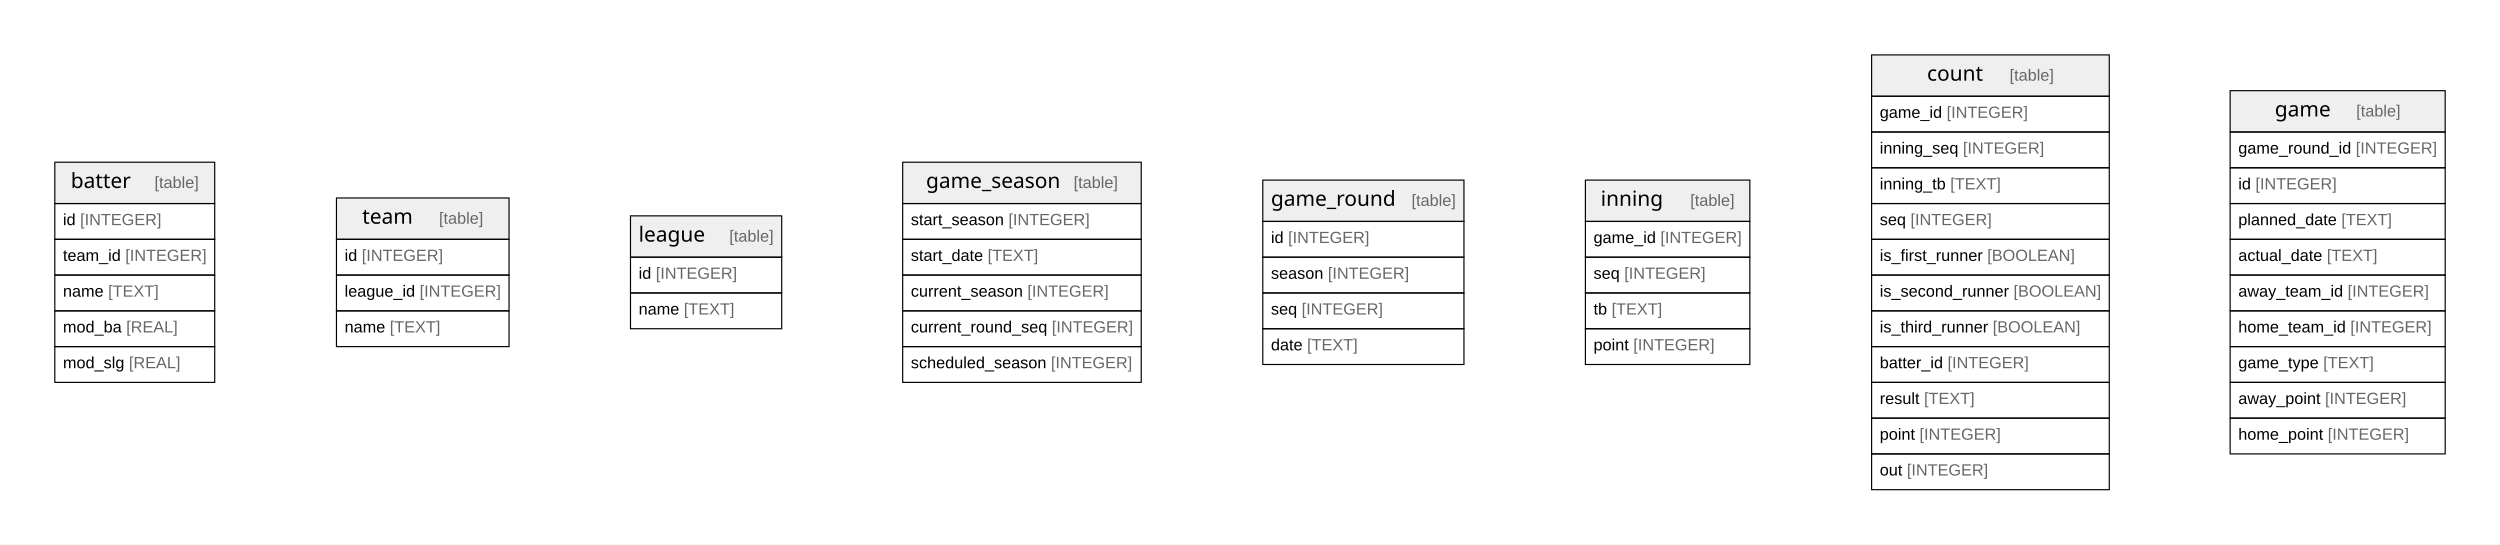
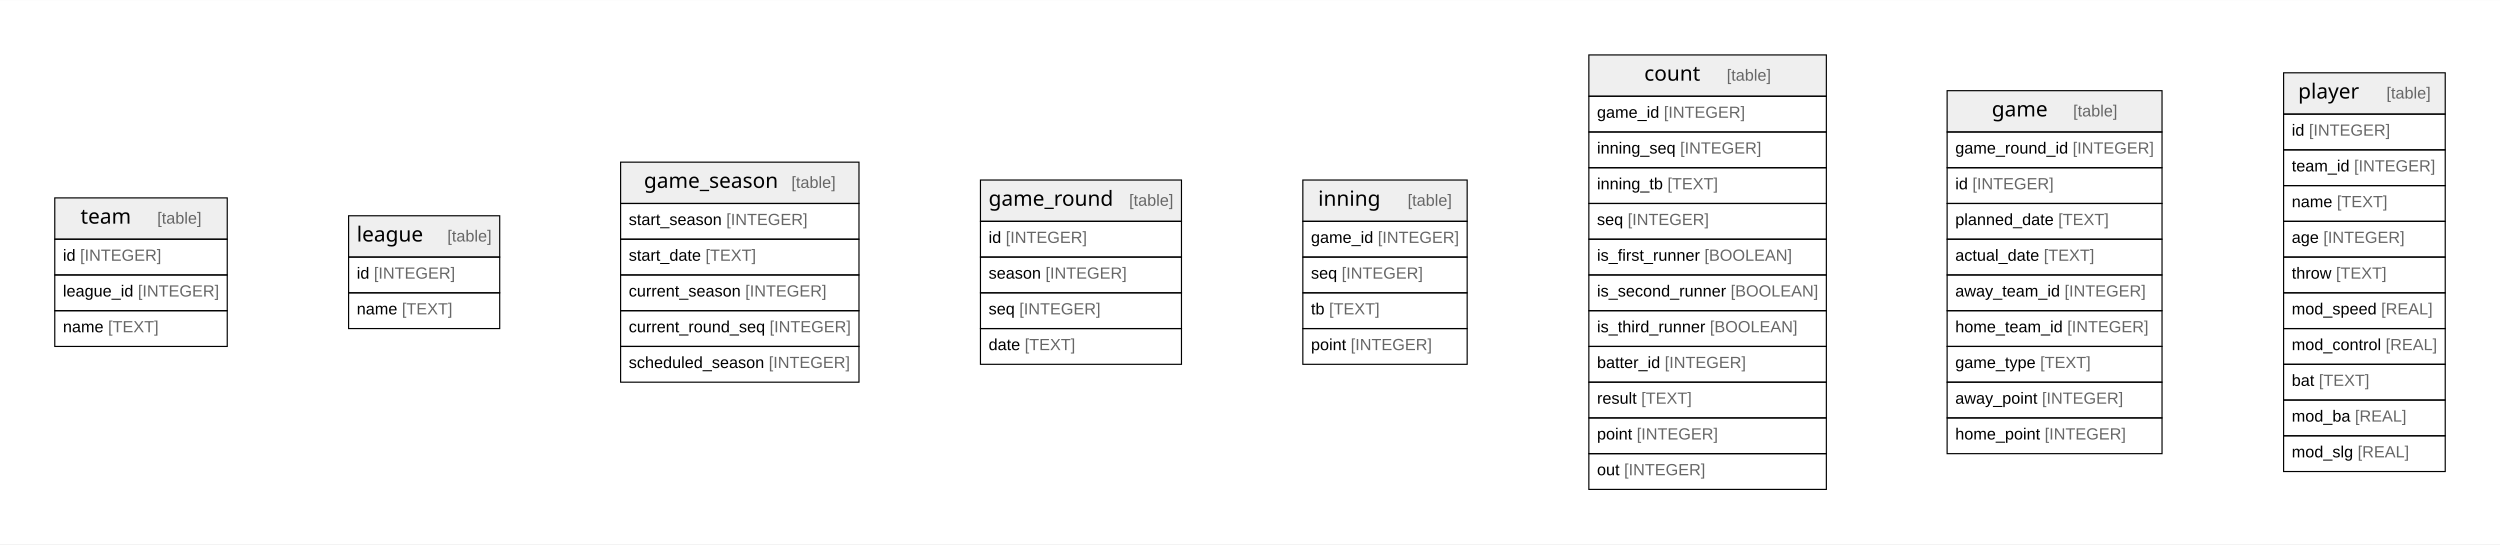
- <svg xmlns="http://www.w3.org/2000/svg" width="2153pt" height="469pt" viewBox="0.00 0.00 2152.85 468.80">
+ <svg xmlns="http://www.w3.org/2000/svg" width="2154pt" height="469pt" viewBox="0.00 0.00 2154.35 468.80">
  <g id="graph0" class="graph" transform="scale(1 1) rotate(0) translate(4 464.8)">
-     <polygon fill="white" stroke="none" points="-4,4 -4,-464.8 2148.85,-464.8 2148.85,4 -4,4" />
+     <polygon fill="white" stroke="none" points="-4,4 -4,-464.8 2150.35,-464.8 2150.35,4 -4,4" />
    <g id="node1" class="node">
-       <polygon fill="#efefef" stroke="none" points="43.2,-289.6 43.2,-325.2 180.9,-325.2 180.9,-289.6 43.2,-289.6" />
-       <polygon fill="none" stroke="black" points="43.2,-289.6 43.2,-325.2 180.9,-325.2 180.9,-289.6 43.2,-289.6" />
-       <text text-anchor="start" x="56.94" y="-303" font-family="Arial Bold" font-size="18.00">batter</text>
-       <text text-anchor="start" x="97.91" y="-303" font-family="Arial" font-size="14.00">    </text>
-       <text text-anchor="start" x="129.03" y="-303" font-family="Arial" font-size="14.00" fill="#666666">[table]</text>
-       <polygon fill="none" stroke="black" points="43.2,-258.8 43.2,-289.6 180.9,-289.6 180.9,-258.8 43.2,-258.8" />
-       <text text-anchor="start" x="50.2" y="-271" font-family="Arial" font-size="14.00">id </text>
-       <text text-anchor="start" x="64.99" y="-271" font-family="Arial" font-size="14.00" fill="#666666">[INTEGER]</text>
-       <polygon fill="none" stroke="black" points="43.2,-228 43.2,-258.8 180.9,-258.8 180.9,-228 43.2,-228" />
-       <text text-anchor="start" x="50.2" y="-240.2" font-family="Arial" font-size="14.00">team_id </text>
-       <text text-anchor="start" x="103.9" y="-240.2" font-family="Arial" font-size="14.00" fill="#666666">[INTEGER]</text>
-       <polygon fill="none" stroke="black" points="43.2,-197.2 43.2,-228 180.9,-228 180.9,-197.2 43.2,-197.2" />
-       <text text-anchor="start" x="50.2" y="-209.4" font-family="Arial" font-size="14.00">name </text>
-       <text text-anchor="start" x="89.11" y="-209.4" font-family="Arial" font-size="14.00" fill="#666666">[TEXT]</text>
-       <polygon fill="none" stroke="black" points="43.2,-166.4 43.2,-197.2 180.9,-197.2 180.9,-166.4 43.2,-166.4" />
-       <text text-anchor="start" x="50.2" y="-178.6" font-family="Arial" font-size="14.00">mod_ba </text>
-       <text text-anchor="start" x="104.68" y="-178.6" font-family="Arial" font-size="14.00" fill="#666666">[REAL]</text>
-       <polygon fill="none" stroke="black" points="43.2,-135.6 43.2,-166.4 180.9,-166.4 180.9,-135.6 43.2,-135.6" />
-       <text text-anchor="start" x="50.2" y="-147.8" font-family="Arial" font-size="14.00">mod_slg </text>
-       <text text-anchor="start" x="107.01" y="-147.8" font-family="Arial" font-size="14.00" fill="#666666">[REAL]</text>
+       <polygon fill="#efefef" stroke="none" points="43.2,-258.8 43.2,-294.4 191.82,-294.4 191.82,-258.8 43.2,-258.8" />
+       <polygon fill="none" stroke="black" points="43.2,-258.8 43.2,-294.4 191.82,-294.4 191.82,-258.8 43.2,-258.8" />
+       <text text-anchor="start" x="65.39" y="-272.2" font-family="Arial Bold" font-size="18.00">team</text>
+       <text text-anchor="start" x="100.37" y="-272.2" font-family="Arial" font-size="14.00">    </text>
+       <text text-anchor="start" x="131.49" y="-272.2" font-family="Arial" font-size="14.00" fill="#666666">[table]</text>
+       <polygon fill="none" stroke="black" points="43.2,-228 43.2,-258.8 191.82,-258.8 191.82,-228 43.2,-228" />
+       <text text-anchor="start" x="50.2" y="-240.2" font-family="Arial" font-size="14.00">id </text>
+       <text text-anchor="start" x="64.99" y="-240.2" font-family="Arial" font-size="14.00" fill="#666666">[INTEGER]</text>
+       <polygon fill="none" stroke="black" points="43.2,-197.2 43.2,-228 191.82,-228 191.82,-197.2 43.2,-197.2" />
+       <text text-anchor="start" x="50.2" y="-209.4" font-family="Arial" font-size="14.00">league_id </text>
+       <text text-anchor="start" x="114.81" y="-209.4" font-family="Arial" font-size="14.00" fill="#666666">[INTEGER]</text>
+       <polygon fill="none" stroke="black" points="43.2,-166.4 43.2,-197.2 191.82,-197.2 191.82,-166.4 43.2,-166.4" />
+       <text text-anchor="start" x="50.2" y="-178.6" font-family="Arial" font-size="14.00">name </text>
+       <text text-anchor="start" x="89.11" y="-178.6" font-family="Arial" font-size="14.00" fill="#666666">[TEXT]</text>
    </g>
    <g id="node2" class="node">
-       <polygon fill="#efefef" stroke="none" points="285.74,-258.8 285.74,-294.4 434.36,-294.4 434.36,-258.8 285.74,-258.8" />
-       <polygon fill="none" stroke="black" points="285.74,-258.8 285.74,-294.4 434.36,-294.4 434.36,-258.8 285.74,-258.8" />
-       <text text-anchor="start" x="307.93" y="-272.2" font-family="Arial Bold" font-size="18.00">team</text>
-       <text text-anchor="start" x="342.91" y="-272.2" font-family="Arial" font-size="14.00">    </text>
-       <text text-anchor="start" x="374.03" y="-272.2" font-family="Arial" font-size="14.00" fill="#666666">[table]</text>
-       <polygon fill="none" stroke="black" points="285.74,-228 285.74,-258.8 434.36,-258.8 434.36,-228 285.74,-228" />
-       <text text-anchor="start" x="292.74" y="-240.2" font-family="Arial" font-size="14.00">id </text>
-       <text text-anchor="start" x="307.53" y="-240.2" font-family="Arial" font-size="14.00" fill="#666666">[INTEGER]</text>
-       <polygon fill="none" stroke="black" points="285.74,-197.2 285.74,-228 434.36,-228 434.36,-197.2 285.74,-197.2" />
-       <text text-anchor="start" x="292.74" y="-209.4" font-family="Arial" font-size="14.00">league_id </text>
-       <text text-anchor="start" x="357.35" y="-209.4" font-family="Arial" font-size="14.00" fill="#666666">[INTEGER]</text>
-       <polygon fill="none" stroke="black" points="285.74,-166.4 285.74,-197.2 434.36,-197.2 434.36,-166.4 285.74,-166.4" />
-       <text text-anchor="start" x="292.74" y="-178.6" font-family="Arial" font-size="14.00">name </text>
-       <text text-anchor="start" x="331.65" y="-178.6" font-family="Arial" font-size="14.00" fill="#666666">[TEXT]</text>
+       <polygon fill="#efefef" stroke="none" points="296.4,-243.4 296.4,-279 426.62,-279 426.62,-243.4 296.4,-243.4" />
+       <polygon fill="none" stroke="black" points="296.4,-243.4 296.4,-279 426.62,-279 426.62,-243.4 296.4,-243.4" />
+       <text text-anchor="start" x="303.4" y="-256.8" font-family="Arial Bold" font-size="18.00">league</text>
+       <text text-anchor="start" x="350.37" y="-256.8" font-family="Arial" font-size="14.00">    </text>
+       <text text-anchor="start" x="381.48" y="-256.8" font-family="Arial" font-size="14.00" fill="#666666">[table]</text>
+       <polygon fill="none" stroke="black" points="296.4,-212.6 296.4,-243.4 426.62,-243.4 426.62,-212.6 296.4,-212.6" />
+       <text text-anchor="start" x="303.4" y="-224.8" font-family="Arial" font-size="14.00">id </text>
+       <text text-anchor="start" x="318.18" y="-224.8" font-family="Arial" font-size="14.00" fill="#666666">[INTEGER]</text>
+       <polygon fill="none" stroke="black" points="296.4,-181.8 296.4,-212.6 426.62,-212.6 426.62,-181.8 296.4,-181.8" />
+       <text text-anchor="start" x="303.4" y="-194" font-family="Arial" font-size="14.00">name </text>
+       <text text-anchor="start" x="342.31" y="-194" font-family="Arial" font-size="14.00" fill="#666666">[TEXT]</text>
    </g>
    <g id="node3" class="node">
-       <polygon fill="#efefef" stroke="none" points="538.94,-243.4 538.94,-279 669.16,-279 669.16,-243.4 538.94,-243.4" />
-       <polygon fill="none" stroke="black" points="538.94,-243.4 538.94,-279 669.16,-279 669.16,-243.4 538.94,-243.4" />
-       <text text-anchor="start" x="545.94" y="-256.8" font-family="Arial Bold" font-size="18.00">league</text>
-       <text text-anchor="start" x="592.91" y="-256.8" font-family="Arial" font-size="14.00">    </text>
-       <text text-anchor="start" x="624.03" y="-256.8" font-family="Arial" font-size="14.00" fill="#666666">[table]</text>
-       <polygon fill="none" stroke="black" points="538.94,-212.6 538.94,-243.4 669.16,-243.4 669.16,-212.6 538.94,-212.6" />
-       <text text-anchor="start" x="545.94" y="-224.8" font-family="Arial" font-size="14.00">id </text>
-       <text text-anchor="start" x="560.73" y="-224.8" font-family="Arial" font-size="14.00" fill="#666666">[INTEGER]</text>
-       <polygon fill="none" stroke="black" points="538.94,-181.8 538.94,-212.6 669.16,-212.6 669.16,-181.8 538.94,-181.8" />
-       <text text-anchor="start" x="545.94" y="-194" font-family="Arial" font-size="14.00">name </text>
-       <text text-anchor="start" x="584.85" y="-194" font-family="Arial" font-size="14.00" fill="#666666">[TEXT]</text>
+       <polygon fill="#efefef" stroke="none" points="530.8,-289.6 530.8,-325.2 736.22,-325.2 736.22,-289.6 530.8,-289.6" />
+       <polygon fill="none" stroke="black" points="530.8,-289.6 530.8,-325.2 736.22,-325.2 736.22,-289.6 530.8,-289.6" />
+       <text text-anchor="start" x="550.9" y="-303" font-family="Arial Bold" font-size="18.00">game_season</text>
+       <text text-anchor="start" x="646.87" y="-303" font-family="Arial" font-size="14.00">    </text>
+       <text text-anchor="start" x="677.98" y="-303" font-family="Arial" font-size="14.00" fill="#666666">[table]</text>
+       <polygon fill="none" stroke="black" points="530.8,-258.8 530.8,-289.6 736.22,-289.6 736.22,-258.8 530.8,-258.8" />
+       <text text-anchor="start" x="537.8" y="-271" font-family="Arial" font-size="14.00">start_season </text>
+       <text text-anchor="start" x="621.85" y="-271" font-family="Arial" font-size="14.00" fill="#666666">[INTEGER]</text>
+       <polygon fill="none" stroke="black" points="530.8,-228 530.8,-258.8 736.22,-258.8 736.22,-228 530.8,-228" />
+       <text text-anchor="start" x="537.8" y="-240.2" font-family="Arial" font-size="14.00">start_date </text>
+       <text text-anchor="start" x="603.95" y="-240.2" font-family="Arial" font-size="14.00" fill="#666666">[TEXT]</text>
+       <polygon fill="none" stroke="black" points="530.8,-197.2 530.8,-228 736.22,-228 736.22,-197.2 530.8,-197.2" />
+       <text text-anchor="start" x="537.8" y="-209.4" font-family="Arial" font-size="14.00">current_season </text>
+       <text text-anchor="start" x="638.19" y="-209.4" font-family="Arial" font-size="14.00" fill="#666666">[INTEGER]</text>
+       <polygon fill="none" stroke="black" points="530.8,-166.4 530.8,-197.2 736.22,-197.2 736.22,-166.4 530.8,-166.4" />
+       <text text-anchor="start" x="537.8" y="-178.6" font-family="Arial" font-size="14.00">current_round_seq </text>
+       <text text-anchor="start" x="659.21" y="-178.6" font-family="Arial" font-size="14.00" fill="#666666">[INTEGER]</text>
+       <polygon fill="none" stroke="black" points="530.8,-135.6 530.8,-166.4 736.22,-166.4 736.22,-135.6 530.8,-135.6" />
+       <text text-anchor="start" x="537.8" y="-147.8" font-family="Arial" font-size="14.00">scheduled_season </text>
+       <text text-anchor="start" x="658.45" y="-147.8" font-family="Arial" font-size="14.00" fill="#666666">[INTEGER]</text>
    </g>
    <g id="node4" class="node">
-       <polygon fill="#efefef" stroke="none" points="773.34,-289.6 773.34,-325.2 978.76,-325.2 978.76,-289.6 773.34,-289.6" />
-       <polygon fill="none" stroke="black" points="773.34,-289.6 773.34,-325.2 978.76,-325.2 978.76,-289.6 773.34,-289.6" />
-       <text text-anchor="start" x="793.44" y="-303" font-family="Arial Bold" font-size="18.00">game_season</text>
-       <text text-anchor="start" x="889.41" y="-303" font-family="Arial" font-size="14.00">    </text>
-       <text text-anchor="start" x="920.53" y="-303" font-family="Arial" font-size="14.00" fill="#666666">[table]</text>
-       <polygon fill="none" stroke="black" points="773.34,-258.8 773.34,-289.6 978.76,-289.6 978.76,-258.8 773.34,-258.8" />
-       <text text-anchor="start" x="780.34" y="-271" font-family="Arial" font-size="14.00">start_season </text>
-       <text text-anchor="start" x="864.39" y="-271" font-family="Arial" font-size="14.00" fill="#666666">[INTEGER]</text>
-       <polygon fill="none" stroke="black" points="773.34,-228 773.34,-258.8 978.76,-258.8 978.76,-228 773.34,-228" />
-       <text text-anchor="start" x="780.34" y="-240.2" font-family="Arial" font-size="14.00">start_date </text>
-       <text text-anchor="start" x="846.49" y="-240.2" font-family="Arial" font-size="14.00" fill="#666666">[TEXT]</text>
-       <polygon fill="none" stroke="black" points="773.34,-197.2 773.34,-228 978.76,-228 978.76,-197.2 773.34,-197.2" />
-       <text text-anchor="start" x="780.34" y="-209.4" font-family="Arial" font-size="14.00">current_season </text>
-       <text text-anchor="start" x="880.73" y="-209.4" font-family="Arial" font-size="14.00" fill="#666666">[INTEGER]</text>
-       <polygon fill="none" stroke="black" points="773.34,-166.4 773.34,-197.2 978.76,-197.2 978.76,-166.4 773.34,-166.4" />
-       <text text-anchor="start" x="780.34" y="-178.6" font-family="Arial" font-size="14.00">current_round_seq </text>
-       <text text-anchor="start" x="901.75" y="-178.6" font-family="Arial" font-size="14.00" fill="#666666">[INTEGER]</text>
-       <polygon fill="none" stroke="black" points="773.34,-135.6 773.34,-166.4 978.76,-166.4 978.76,-135.6 773.34,-135.6" />
-       <text text-anchor="start" x="780.34" y="-147.8" font-family="Arial" font-size="14.00">scheduled_season </text>
-       <text text-anchor="start" x="900.99" y="-147.8" font-family="Arial" font-size="14.00" fill="#666666">[INTEGER]</text>
+       <polygon fill="#efefef" stroke="none" points="840.9,-274.2 840.9,-309.8 1014.12,-309.8 1014.12,-274.2 840.9,-274.2" />
+       <polygon fill="none" stroke="black" points="840.9,-274.2 840.9,-309.8 1014.12,-309.8 1014.12,-274.2 840.9,-274.2" />
+       <text text-anchor="start" x="847.9" y="-287.6" font-family="Arial Bold" font-size="18.00">game_round</text>
+       <text text-anchor="start" x="937.87" y="-287.6" font-family="Arial" font-size="14.00">    </text>
+       <text text-anchor="start" x="968.99" y="-287.6" font-family="Arial" font-size="14.00" fill="#666666">[table]</text>
+       <polygon fill="none" stroke="black" points="840.9,-243.4 840.9,-274.2 1014.12,-274.2 1014.12,-243.4 840.9,-243.4" />
+       <text text-anchor="start" x="847.9" y="-255.6" font-family="Arial" font-size="14.00">id </text>
+       <text text-anchor="start" x="862.68" y="-255.6" font-family="Arial" font-size="14.00" fill="#666666">[INTEGER]</text>
+       <polygon fill="none" stroke="black" points="840.9,-212.6 840.9,-243.4 1014.12,-243.4 1014.12,-212.6 840.9,-212.6" />
+       <text text-anchor="start" x="847.9" y="-224.8" font-family="Arial" font-size="14.00">season </text>
+       <text text-anchor="start" x="896.93" y="-224.8" font-family="Arial" font-size="14.00" fill="#666666">[INTEGER]</text>
+       <polygon fill="none" stroke="black" points="840.9,-181.8 840.9,-212.6 1014.12,-212.6 1014.12,-181.8 840.9,-181.8" />
+       <text text-anchor="start" x="847.9" y="-194" font-family="Arial" font-size="14.00">seq </text>
+       <text text-anchor="start" x="874.36" y="-194" font-family="Arial" font-size="14.00" fill="#666666">[INTEGER]</text>
+       <polygon fill="none" stroke="black" points="840.9,-151 840.9,-181.8 1014.12,-181.8 1014.12,-151 840.9,-151" />
+       <text text-anchor="start" x="847.9" y="-163.2" font-family="Arial" font-size="14.00">date </text>
+       <text text-anchor="start" x="879.03" y="-163.2" font-family="Arial" font-size="14.00" fill="#666666">[TEXT]</text>
    </g>
    <g id="node5" class="node">
-       <polygon fill="#efefef" stroke="none" points="1083.44,-274.2 1083.44,-309.8 1256.67,-309.8 1256.67,-274.2 1083.44,-274.2" />
-       <polygon fill="none" stroke="black" points="1083.44,-274.2 1083.44,-309.8 1256.67,-309.8 1256.67,-274.2 1083.44,-274.2" />
-       <text text-anchor="start" x="1090.44" y="-287.6" font-family="Arial Bold" font-size="18.00">game_round</text>
-       <text text-anchor="start" x="1180.41" y="-287.6" font-family="Arial" font-size="14.00">    </text>
-       <text text-anchor="start" x="1211.53" y="-287.6" font-family="Arial" font-size="14.00" fill="#666666">[table]</text>
-       <polygon fill="none" stroke="black" points="1083.44,-243.4 1083.44,-274.2 1256.67,-274.2 1256.67,-243.4 1083.44,-243.4" />
-       <text text-anchor="start" x="1090.44" y="-255.6" font-family="Arial" font-size="14.00">id </text>
-       <text text-anchor="start" x="1105.22" y="-255.6" font-family="Arial" font-size="14.00" fill="#666666">[INTEGER]</text>
-       <polygon fill="none" stroke="black" points="1083.44,-212.6 1083.44,-243.4 1256.67,-243.4 1256.67,-212.6 1083.44,-212.6" />
-       <text text-anchor="start" x="1090.44" y="-224.8" font-family="Arial" font-size="14.00">season </text>
-       <text text-anchor="start" x="1139.47" y="-224.8" font-family="Arial" font-size="14.00" fill="#666666">[INTEGER]</text>
-       <polygon fill="none" stroke="black" points="1083.44,-181.8 1083.44,-212.6 1256.67,-212.6 1256.67,-181.8 1083.44,-181.8" />
-       <text text-anchor="start" x="1090.44" y="-194" font-family="Arial" font-size="14.00">seq </text>
-       <text text-anchor="start" x="1116.9" y="-194" font-family="Arial" font-size="14.00" fill="#666666">[INTEGER]</text>
-       <polygon fill="none" stroke="black" points="1083.44,-151 1083.44,-181.8 1256.67,-181.8 1256.67,-151 1083.44,-151" />
-       <text text-anchor="start" x="1090.44" y="-163.2" font-family="Arial" font-size="14.00">date </text>
-       <text text-anchor="start" x="1121.58" y="-163.2" font-family="Arial" font-size="14.00" fill="#666666">[TEXT]</text>
+       <polygon fill="#efefef" stroke="none" points="1118.71,-274.2 1118.71,-309.8 1260.31,-309.8 1260.31,-274.2 1118.71,-274.2" />
+       <polygon fill="none" stroke="black" points="1118.71,-274.2 1118.71,-309.8 1260.31,-309.8 1260.31,-274.2 1118.71,-274.2" />
+       <text text-anchor="start" x="1131.88" y="-287.6" font-family="Arial Bold" font-size="18.00">inning</text>
+       <text text-anchor="start" x="1177.88" y="-287.6" font-family="Arial" font-size="14.00">    </text>
+       <text text-anchor="start" x="1209" y="-287.6" font-family="Arial" font-size="14.00" fill="#666666">[table]</text>
+       <polygon fill="none" stroke="black" points="1118.71,-243.4 1118.71,-274.2 1260.31,-274.2 1260.31,-243.4 1118.71,-243.4" />
+       <text text-anchor="start" x="1125.71" y="-255.6" font-family="Arial" font-size="14.00">game_id </text>
+       <text text-anchor="start" x="1183.3" y="-255.6" font-family="Arial" font-size="14.00" fill="#666666">[INTEGER]</text>
+       <polygon fill="none" stroke="black" points="1118.71,-212.6 1118.71,-243.4 1260.31,-243.4 1260.31,-212.6 1118.71,-212.6" />
+       <text text-anchor="start" x="1125.71" y="-224.8" font-family="Arial" font-size="14.00">seq </text>
+       <text text-anchor="start" x="1152.17" y="-224.8" font-family="Arial" font-size="14.00" fill="#666666">[INTEGER]</text>
+       <polygon fill="none" stroke="black" points="1118.71,-181.8 1118.71,-212.6 1260.31,-212.6 1260.31,-181.8 1118.71,-181.8" />
+       <text text-anchor="start" x="1125.71" y="-194" font-family="Arial" font-size="14.00">tb </text>
+       <text text-anchor="start" x="1141.28" y="-194" font-family="Arial" font-size="14.00" fill="#666666">[TEXT]</text>
+       <polygon fill="none" stroke="black" points="1118.71,-151 1118.71,-181.8 1260.31,-181.8 1260.31,-151 1118.71,-151" />
+       <text text-anchor="start" x="1125.71" y="-163.2" font-family="Arial" font-size="14.00">point </text>
+       <text text-anchor="start" x="1159.96" y="-163.2" font-family="Arial" font-size="14.00" fill="#666666">[INTEGER]</text>
    </g>
    <g id="node6" class="node">
-       <polygon fill="#efefef" stroke="none" points="1361.25,-274.2 1361.25,-309.8 1502.85,-309.8 1502.85,-274.2 1361.25,-274.2" />
-       <polygon fill="none" stroke="black" points="1361.25,-274.2 1361.25,-309.8 1502.85,-309.8 1502.85,-274.2 1361.25,-274.2" />
-       <text text-anchor="start" x="1374.42" y="-287.6" font-family="Arial Bold" font-size="18.00">inning</text>
-       <text text-anchor="start" x="1420.43" y="-287.6" font-family="Arial" font-size="14.00">    </text>
-       <text text-anchor="start" x="1451.54" y="-287.6" font-family="Arial" font-size="14.00" fill="#666666">[table]</text>
-       <polygon fill="none" stroke="black" points="1361.25,-243.4 1361.25,-274.2 1502.85,-274.2 1502.85,-243.4 1361.25,-243.4" />
-       <text text-anchor="start" x="1368.25" y="-255.6" font-family="Arial" font-size="14.00">game_id </text>
-       <text text-anchor="start" x="1425.84" y="-255.6" font-family="Arial" font-size="14.00" fill="#666666">[INTEGER]</text>
-       <polygon fill="none" stroke="black" points="1361.25,-212.6 1361.25,-243.4 1502.85,-243.4 1502.85,-212.6 1361.25,-212.6" />
-       <text text-anchor="start" x="1368.25" y="-224.8" font-family="Arial" font-size="14.00">seq </text>
-       <text text-anchor="start" x="1394.71" y="-224.8" font-family="Arial" font-size="14.00" fill="#666666">[INTEGER]</text>
-       <polygon fill="none" stroke="black" points="1361.25,-181.8 1361.25,-212.6 1502.85,-212.6 1502.85,-181.8 1361.25,-181.8" />
-       <text text-anchor="start" x="1368.25" y="-194" font-family="Arial" font-size="14.00">tb </text>
-       <text text-anchor="start" x="1383.82" y="-194" font-family="Arial" font-size="14.00" fill="#666666">[TEXT]</text>
-       <polygon fill="none" stroke="black" points="1361.25,-151 1361.25,-181.8 1502.85,-181.8 1502.85,-151 1361.25,-151" />
-       <text text-anchor="start" x="1368.25" y="-163.2" font-family="Arial" font-size="14.00">point </text>
-       <text text-anchor="start" x="1402.5" y="-163.2" font-family="Arial" font-size="14.00" fill="#666666">[INTEGER]</text>
+       <polygon fill="#efefef" stroke="none" points="1365.18,-382 1365.18,-417.6 1569.84,-417.6 1569.84,-382 1365.18,-382" />
+       <polygon fill="none" stroke="black" points="1365.18,-382 1365.18,-417.6 1569.84,-417.6 1569.84,-382 1365.18,-382" />
+       <text text-anchor="start" x="1412.89" y="-395.4" font-family="Arial Bold" font-size="18.00">count</text>
+       <text text-anchor="start" x="1452.88" y="-395.4" font-family="Arial" font-size="14.00">    </text>
+       <text text-anchor="start" x="1483.99" y="-395.4" font-family="Arial" font-size="14.00" fill="#666666">[table]</text>
+       <polygon fill="none" stroke="black" points="1365.18,-351.2 1365.18,-382 1569.84,-382 1569.84,-351.2 1365.18,-351.2" />
+       <text text-anchor="start" x="1372.18" y="-363.4" font-family="Arial" font-size="14.00">game_id </text>
+       <text text-anchor="start" x="1429.78" y="-363.4" font-family="Arial" font-size="14.00" fill="#666666">[INTEGER]</text>
+       <polygon fill="none" stroke="black" points="1365.18,-320.4 1365.18,-351.2 1569.84,-351.2 1569.84,-320.4 1365.18,-320.4" />
+       <text text-anchor="start" x="1372.18" y="-332.6" font-family="Arial" font-size="14.00">inning_seq </text>
+       <text text-anchor="start" x="1443.8" y="-332.6" font-family="Arial" font-size="14.00" fill="#666666">[INTEGER]</text>
+       <polygon fill="none" stroke="black" points="1365.18,-289.6 1365.18,-320.4 1569.84,-320.4 1569.84,-289.6 1365.18,-289.6" />
+       <text text-anchor="start" x="1372.18" y="-301.8" font-family="Arial" font-size="14.00">inning_tb </text>
+       <text text-anchor="start" x="1432.9" y="-301.8" font-family="Arial" font-size="14.00" fill="#666666">[TEXT]</text>
+       <polygon fill="none" stroke="black" points="1365.18,-258.8 1365.18,-289.6 1569.84,-289.6 1569.84,-258.8 1365.18,-258.8" />
+       <text text-anchor="start" x="1372.18" y="-271" font-family="Arial" font-size="14.00">seq </text>
+       <text text-anchor="start" x="1398.64" y="-271" font-family="Arial" font-size="14.00" fill="#666666">[INTEGER]</text>
+       <polygon fill="none" stroke="black" points="1365.18,-228 1365.18,-258.8 1569.84,-258.8 1569.84,-228 1365.18,-228" />
+       <text text-anchor="start" x="1372.18" y="-240.2" font-family="Arial" font-size="14.00">is_first_runner </text>
+       <text text-anchor="start" x="1464.78" y="-240.2" font-family="Arial" font-size="14.00" fill="#666666">[BOOLEAN]</text>
+       <polygon fill="none" stroke="black" points="1365.18,-197.2 1365.18,-228 1569.84,-228 1569.84,-197.2 1365.18,-197.2" />
+       <text text-anchor="start" x="1372.18" y="-209.4" font-family="Arial" font-size="14.00">is_second_runner </text>
+       <text text-anchor="start" x="1487.37" y="-209.4" font-family="Arial" font-size="14.00" fill="#666666">[BOOLEAN]</text>
+       <polygon fill="none" stroke="black" points="1365.18,-166.4 1365.18,-197.2 1569.84,-197.2 1569.84,-166.4 1365.18,-166.4" />
+       <text text-anchor="start" x="1372.18" y="-178.6" font-family="Arial" font-size="14.00">is_third_runner </text>
+       <text text-anchor="start" x="1469.46" y="-178.6" font-family="Arial" font-size="14.00" fill="#666666">[BOOLEAN]</text>
+       <polygon fill="none" stroke="black" points="1365.18,-135.6 1365.18,-166.4 1569.84,-166.4 1569.84,-135.6 1365.18,-135.6" />
+       <text text-anchor="start" x="1372.18" y="-147.8" font-family="Arial" font-size="14.00">batter_id </text>
+       <text text-anchor="start" x="1430.55" y="-147.8" font-family="Arial" font-size="14.00" fill="#666666">[INTEGER]</text>
+       <polygon fill="none" stroke="black" points="1365.18,-104.8 1365.18,-135.6 1569.84,-135.6 1569.84,-104.8 1365.18,-104.8" />
+       <text text-anchor="start" x="1372.18" y="-117" font-family="Arial" font-size="14.00">result </text>
+       <text text-anchor="start" x="1410.31" y="-117" font-family="Arial" font-size="14.00" fill="#666666">[TEXT]</text>
+       <polygon fill="none" stroke="black" points="1365.18,-74 1365.18,-104.8 1569.84,-104.8 1569.84,-74 1365.18,-74" />
+       <text text-anchor="start" x="1372.18" y="-86.2" font-family="Arial" font-size="14.00">point </text>
+       <text text-anchor="start" x="1406.43" y="-86.2" font-family="Arial" font-size="14.00" fill="#666666">[INTEGER]</text>
+       <polygon fill="none" stroke="black" points="1365.18,-43.2 1365.18,-74 1569.84,-74 1569.84,-43.2 1365.18,-43.2" />
+       <text text-anchor="start" x="1372.18" y="-55.4" font-family="Arial" font-size="14.00">out </text>
+       <text text-anchor="start" x="1395.53" y="-55.4" font-family="Arial" font-size="14.00" fill="#666666">[INTEGER]</text>
    </g>
    <g id="node7" class="node">
-       <polygon fill="#efefef" stroke="none" points="1607.72,-382 1607.72,-417.6 1812.38,-417.6 1812.38,-382 1607.72,-382" />
-       <polygon fill="none" stroke="black" points="1607.72,-382 1607.72,-417.6 1812.38,-417.6 1812.38,-382 1607.72,-382" />
-       <text text-anchor="start" x="1655.43" y="-395.4" font-family="Arial Bold" font-size="18.00">count</text>
-       <text text-anchor="start" x="1695.42" y="-395.4" font-family="Arial" font-size="14.00">    </text>
-       <text text-anchor="start" x="1726.54" y="-395.4" font-family="Arial" font-size="14.00" fill="#666666">[table]</text>
-       <polygon fill="none" stroke="black" points="1607.72,-351.2 1607.72,-382 1812.38,-382 1812.38,-351.2 1607.72,-351.2" />
-       <text text-anchor="start" x="1614.72" y="-363.4" font-family="Arial" font-size="14.00">game_id </text>
-       <text text-anchor="start" x="1672.32" y="-363.4" font-family="Arial" font-size="14.00" fill="#666666">[INTEGER]</text>
-       <polygon fill="none" stroke="black" points="1607.72,-320.4 1607.72,-351.2 1812.38,-351.2 1812.38,-320.4 1607.72,-320.4" />
-       <text text-anchor="start" x="1614.72" y="-332.6" font-family="Arial" font-size="14.00">inning_seq </text>
-       <text text-anchor="start" x="1686.34" y="-332.6" font-family="Arial" font-size="14.00" fill="#666666">[INTEGER]</text>
-       <polygon fill="none" stroke="black" points="1607.72,-289.6 1607.72,-320.4 1812.38,-320.4 1812.38,-289.6 1607.72,-289.6" />
-       <text text-anchor="start" x="1614.72" y="-301.8" font-family="Arial" font-size="14.00">inning_tb </text>
-       <text text-anchor="start" x="1675.44" y="-301.8" font-family="Arial" font-size="14.00" fill="#666666">[TEXT]</text>
-       <polygon fill="none" stroke="black" points="1607.72,-258.8 1607.72,-289.6 1812.38,-289.6 1812.38,-258.8 1607.72,-258.8" />
-       <text text-anchor="start" x="1614.72" y="-271" font-family="Arial" font-size="14.00">seq </text>
-       <text text-anchor="start" x="1641.19" y="-271" font-family="Arial" font-size="14.00" fill="#666666">[INTEGER]</text>
-       <polygon fill="none" stroke="black" points="1607.72,-228 1607.72,-258.8 1812.38,-258.8 1812.38,-228 1607.72,-228" />
-       <text text-anchor="start" x="1614.72" y="-240.2" font-family="Arial" font-size="14.00">is_first_runner </text>
-       <text text-anchor="start" x="1707.32" y="-240.2" font-family="Arial" font-size="14.00" fill="#666666">[BOOLEAN]</text>
-       <polygon fill="none" stroke="black" points="1607.72,-197.2 1607.72,-228 1812.38,-228 1812.38,-197.2 1607.72,-197.2" />
-       <text text-anchor="start" x="1614.72" y="-209.4" font-family="Arial" font-size="14.00">is_second_runner </text>
-       <text text-anchor="start" x="1729.91" y="-209.4" font-family="Arial" font-size="14.00" fill="#666666">[BOOLEAN]</text>
-       <polygon fill="none" stroke="black" points="1607.72,-166.4 1607.72,-197.2 1812.38,-197.2 1812.38,-166.4 1607.72,-166.4" />
-       <text text-anchor="start" x="1614.72" y="-178.6" font-family="Arial" font-size="14.00">is_third_runner </text>
-       <text text-anchor="start" x="1712" y="-178.6" font-family="Arial" font-size="14.00" fill="#666666">[BOOLEAN]</text>
-       <polygon fill="none" stroke="black" points="1607.72,-135.6 1607.72,-166.4 1812.38,-166.4 1812.38,-135.6 1607.72,-135.6" />
-       <text text-anchor="start" x="1614.72" y="-147.8" font-family="Arial" font-size="14.00">batter_id </text>
-       <text text-anchor="start" x="1673.1" y="-147.8" font-family="Arial" font-size="14.00" fill="#666666">[INTEGER]</text>
-       <polygon fill="none" stroke="black" points="1607.72,-104.8 1607.72,-135.6 1812.38,-135.6 1812.38,-104.8 1607.72,-104.8" />
-       <text text-anchor="start" x="1614.72" y="-117" font-family="Arial" font-size="14.00">result </text>
-       <text text-anchor="start" x="1652.85" y="-117" font-family="Arial" font-size="14.00" fill="#666666">[TEXT]</text>
-       <polygon fill="none" stroke="black" points="1607.72,-74 1607.72,-104.8 1812.38,-104.8 1812.38,-74 1607.72,-74" />
-       <text text-anchor="start" x="1614.72" y="-86.2" font-family="Arial" font-size="14.00">point </text>
-       <text text-anchor="start" x="1648.97" y="-86.2" font-family="Arial" font-size="14.00" fill="#666666">[INTEGER]</text>
-       <polygon fill="none" stroke="black" points="1607.72,-43.2 1607.72,-74 1812.38,-74 1812.38,-43.2 1607.72,-43.2" />
-       <text text-anchor="start" x="1614.72" y="-55.4" font-family="Arial" font-size="14.00">out </text>
-       <text text-anchor="start" x="1638.08" y="-55.4" font-family="Arial" font-size="14.00" fill="#666666">[INTEGER]</text>
+       <polygon fill="#efefef" stroke="none" points="1673.91,-351.2 1673.91,-386.8 1859.11,-386.8 1859.11,-351.2 1673.91,-351.2" />
+       <polygon fill="none" stroke="black" points="1673.91,-351.2 1673.91,-386.8 1859.11,-386.8 1859.11,-351.2 1673.91,-351.2" />
+       <text text-anchor="start" x="1712.39" y="-364.6" font-family="Arial Bold" font-size="18.00">game</text>
+       <text text-anchor="start" x="1751.37" y="-364.6" font-family="Arial" font-size="14.00">    </text>
+       <text text-anchor="start" x="1782.49" y="-364.6" font-family="Arial" font-size="14.00" fill="#666666">[table]</text>
+       <polygon fill="none" stroke="black" points="1673.91,-320.4 1673.91,-351.2 1859.11,-351.2 1859.11,-320.4 1673.91,-320.4" />
+       <text text-anchor="start" x="1680.91" y="-332.6" font-family="Arial" font-size="14.00">game_round_id </text>
+       <text text-anchor="start" x="1782.1" y="-332.6" font-family="Arial" font-size="14.00" fill="#666666">[INTEGER]</text>
+       <polygon fill="none" stroke="black" points="1673.91,-289.6 1673.91,-320.4 1859.11,-320.4 1859.11,-289.6 1673.91,-289.6" />
+       <text text-anchor="start" x="1680.91" y="-301.8" font-family="Arial" font-size="14.00">id </text>
+       <text text-anchor="start" x="1695.7" y="-301.8" font-family="Arial" font-size="14.00" fill="#666666">[INTEGER]</text>
+       <polygon fill="none" stroke="black" points="1673.91,-258.8 1673.91,-289.6 1859.11,-289.6 1859.11,-258.8 1673.91,-258.8" />
+       <text text-anchor="start" x="1680.91" y="-271" font-family="Arial" font-size="14.00">planned_date </text>
+       <text text-anchor="start" x="1769.66" y="-271" font-family="Arial" font-size="14.00" fill="#666666">[TEXT]</text>
+       <polygon fill="none" stroke="black" points="1673.91,-228 1673.91,-258.8 1859.11,-258.8 1859.11,-228 1673.91,-228" />
+       <text text-anchor="start" x="1680.91" y="-240.2" font-family="Arial" font-size="14.00">actual_date </text>
+       <text text-anchor="start" x="1757.2" y="-240.2" font-family="Arial" font-size="14.00" fill="#666666">[TEXT]</text>
+       <polygon fill="none" stroke="black" points="1673.91,-197.2 1673.91,-228 1859.11,-228 1859.11,-197.2 1673.91,-197.2" />
+       <text text-anchor="start" x="1680.91" y="-209.4" font-family="Arial" font-size="14.00">away_team_id </text>
+       <text text-anchor="start" x="1775.08" y="-209.4" font-family="Arial" font-size="14.00" fill="#666666">[INTEGER]</text>
+       <polygon fill="none" stroke="black" points="1673.91,-166.4 1673.91,-197.2 1859.11,-197.2 1859.11,-166.4 1673.91,-166.4" />
+       <text text-anchor="start" x="1680.91" y="-178.6" font-family="Arial" font-size="14.00">home_team_id </text>
+       <text text-anchor="start" x="1777.42" y="-178.6" font-family="Arial" font-size="14.00" fill="#666666">[INTEGER]</text>
+       <polygon fill="none" stroke="black" points="1673.91,-135.6 1673.91,-166.4 1859.11,-166.4 1859.11,-135.6 1673.91,-135.6" />
+       <text text-anchor="start" x="1680.91" y="-147.8" font-family="Arial" font-size="14.00">game_type </text>
+       <text text-anchor="start" x="1754.07" y="-147.8" font-family="Arial" font-size="14.00" fill="#666666">[TEXT]</text>
+       <polygon fill="none" stroke="black" points="1673.91,-104.8 1673.91,-135.6 1859.11,-135.6 1859.11,-104.8 1673.91,-104.8" />
+       <text text-anchor="start" x="1680.91" y="-117" font-family="Arial" font-size="14.00">away_point </text>
+       <text text-anchor="start" x="1755.63" y="-117" font-family="Arial" font-size="14.00" fill="#666666">[INTEGER]</text>
+       <polygon fill="none" stroke="black" points="1673.91,-74 1673.91,-104.8 1859.11,-104.8 1859.11,-74 1673.91,-74" />
+       <text text-anchor="start" x="1680.91" y="-86.2" font-family="Arial" font-size="14.00">home_point </text>
+       <text text-anchor="start" x="1757.97" y="-86.2" font-family="Arial" font-size="14.00" fill="#666666">[INTEGER]</text>
    </g>
    <g id="node8" class="node">
-       <polygon fill="#efefef" stroke="none" points="1916.46,-351.2 1916.46,-386.8 2101.65,-386.8 2101.65,-351.2 1916.46,-351.2" />
-       <polygon fill="none" stroke="black" points="1916.46,-351.2 1916.46,-386.8 2101.65,-386.8 2101.65,-351.2 1916.46,-351.2" />
-       <text text-anchor="start" x="1954.93" y="-364.6" font-family="Arial Bold" font-size="18.00">game</text>
-       <text text-anchor="start" x="1993.91" y="-364.6" font-family="Arial" font-size="14.00">    </text>
-       <text text-anchor="start" x="2025.03" y="-364.6" font-family="Arial" font-size="14.00" fill="#666666">[table]</text>
-       <polygon fill="none" stroke="black" points="1916.46,-320.4 1916.46,-351.2 2101.65,-351.2 2101.65,-320.4 1916.46,-320.4" />
-       <text text-anchor="start" x="1923.46" y="-332.6" font-family="Arial" font-size="14.00">game_round_id </text>
-       <text text-anchor="start" x="2024.64" y="-332.6" font-family="Arial" font-size="14.00" fill="#666666">[INTEGER]</text>
-       <polygon fill="none" stroke="black" points="1916.46,-289.6 1916.46,-320.4 2101.65,-320.4 2101.65,-289.6 1916.46,-289.6" />
-       <text text-anchor="start" x="1923.46" y="-301.8" font-family="Arial" font-size="14.00">id </text>
-       <text text-anchor="start" x="1938.24" y="-301.8" font-family="Arial" font-size="14.00" fill="#666666">[INTEGER]</text>
-       <polygon fill="none" stroke="black" points="1916.46,-258.8 1916.46,-289.6 2101.65,-289.6 2101.65,-258.8 1916.46,-258.8" />
-       <text text-anchor="start" x="1923.46" y="-271" font-family="Arial" font-size="14.00">planned_date </text>
-       <text text-anchor="start" x="2012.21" y="-271" font-family="Arial" font-size="14.00" fill="#666666">[TEXT]</text>
-       <polygon fill="none" stroke="black" points="1916.46,-228 1916.46,-258.8 2101.65,-258.8 2101.65,-228 1916.46,-228" />
-       <text text-anchor="start" x="1923.46" y="-240.2" font-family="Arial" font-size="14.00">actual_date </text>
-       <text text-anchor="start" x="1999.74" y="-240.2" font-family="Arial" font-size="14.00" fill="#666666">[TEXT]</text>
-       <polygon fill="none" stroke="black" points="1916.46,-197.2 1916.46,-228 2101.65,-228 2101.65,-197.2 1916.46,-197.2" />
-       <text text-anchor="start" x="1923.46" y="-209.4" font-family="Arial" font-size="14.00">away_team_id </text>
-       <text text-anchor="start" x="2017.62" y="-209.4" font-family="Arial" font-size="14.00" fill="#666666">[INTEGER]</text>
-       <polygon fill="none" stroke="black" points="1916.46,-166.4 1916.46,-197.2 2101.65,-197.2 2101.65,-166.4 1916.46,-166.4" />
-       <text text-anchor="start" x="1923.46" y="-178.6" font-family="Arial" font-size="14.00">home_team_id </text>
-       <text text-anchor="start" x="2019.96" y="-178.6" font-family="Arial" font-size="14.00" fill="#666666">[INTEGER]</text>
-       <polygon fill="none" stroke="black" points="1916.46,-135.6 1916.46,-166.4 2101.65,-166.4 2101.65,-135.6 1916.46,-135.6" />
-       <text text-anchor="start" x="1923.46" y="-147.8" font-family="Arial" font-size="14.00">game_type </text>
-       <text text-anchor="start" x="1996.61" y="-147.8" font-family="Arial" font-size="14.00" fill="#666666">[TEXT]</text>
-       <polygon fill="none" stroke="black" points="1916.46,-104.8 1916.46,-135.6 2101.65,-135.6 2101.65,-104.8 1916.46,-104.8" />
-       <text text-anchor="start" x="1923.46" y="-117" font-family="Arial" font-size="14.00">away_point </text>
-       <text text-anchor="start" x="1998.17" y="-117" font-family="Arial" font-size="14.00" fill="#666666">[INTEGER]</text>
-       <polygon fill="none" stroke="black" points="1916.46,-74 1916.46,-104.8 2101.65,-104.8 2101.65,-74 1916.46,-74" />
-       <text text-anchor="start" x="1923.46" y="-86.2" font-family="Arial" font-size="14.00">home_point </text>
-       <text text-anchor="start" x="2000.51" y="-86.2" font-family="Arial" font-size="14.00" fill="#666666">[INTEGER]</text>
+       <polygon fill="#efefef" stroke="none" points="1963.87,-366.6 1963.87,-402.2 2103.15,-402.2 2103.15,-366.6 1963.87,-366.6" />
+       <polygon fill="none" stroke="black" points="1963.87,-366.6 1963.87,-402.2 2103.15,-402.2 2103.15,-366.6 1963.87,-366.6" />
+       <text text-anchor="start" x="1976.4" y="-380" font-family="Arial Bold" font-size="18.00">player</text>
+       <text text-anchor="start" x="2021.37" y="-380" font-family="Arial" font-size="14.00">    </text>
+       <text text-anchor="start" x="2052.49" y="-380" font-family="Arial" font-size="14.00" fill="#666666">[table]</text>
+       <polygon fill="none" stroke="black" points="1963.87,-335.8 1963.87,-366.6 2103.15,-366.6 2103.15,-335.8 1963.87,-335.8" />
+       <text text-anchor="start" x="1970.87" y="-348" font-family="Arial" font-size="14.00">id </text>
+       <text text-anchor="start" x="1985.66" y="-348" font-family="Arial" font-size="14.00" fill="#666666">[INTEGER]</text>
+       <polygon fill="none" stroke="black" points="1963.87,-305 1963.87,-335.8 2103.15,-335.8 2103.15,-305 1963.87,-305" />
+       <text text-anchor="start" x="1970.87" y="-317.2" font-family="Arial" font-size="14.00">team_id </text>
+       <text text-anchor="start" x="2024.57" y="-317.2" font-family="Arial" font-size="14.00" fill="#666666">[INTEGER]</text>
+       <polygon fill="none" stroke="black" points="1963.87,-274.2 1963.87,-305 2103.15,-305 2103.15,-274.2 1963.87,-274.2" />
+       <text text-anchor="start" x="1970.87" y="-286.4" font-family="Arial" font-size="14.00">name </text>
+       <text text-anchor="start" x="2009.78" y="-286.4" font-family="Arial" font-size="14.00" fill="#666666">[TEXT]</text>
+       <polygon fill="none" stroke="black" points="1963.87,-243.4 1963.87,-274.2 2103.15,-274.2 2103.15,-243.4 1963.87,-243.4" />
+       <text text-anchor="start" x="1970.87" y="-255.6" font-family="Arial" font-size="14.00">age </text>
+       <text text-anchor="start" x="1998.12" y="-255.6" font-family="Arial" font-size="14.00" fill="#666666">[INTEGER]</text>
+       <polygon fill="none" stroke="black" points="1963.87,-212.6 1963.87,-243.4 2103.15,-243.4 2103.15,-212.6 1963.87,-212.6" />
+       <text text-anchor="start" x="1970.87" y="-224.8" font-family="Arial" font-size="14.00">throw </text>
+       <text text-anchor="start" x="2008.99" y="-224.8" font-family="Arial" font-size="14.00" fill="#666666">[TEXT]</text>
+       <polygon fill="none" stroke="black" points="1963.87,-181.8 1963.87,-212.6 2103.15,-212.6 2103.15,-181.8 1963.87,-181.8" />
+       <text text-anchor="start" x="1970.87" y="-194" font-family="Arial" font-size="14.00">mod_speed </text>
+       <text text-anchor="start" x="2047.92" y="-194" font-family="Arial" font-size="14.00" fill="#666666">[REAL]</text>
+       <polygon fill="none" stroke="black" points="1963.87,-151 1963.87,-181.8 2103.15,-181.8 2103.15,-151 1963.87,-151" />
+       <text text-anchor="start" x="1970.87" y="-163.2" font-family="Arial" font-size="14.00">mod_control </text>
+       <text text-anchor="start" x="2051.8" y="-163.2" font-family="Arial" font-size="14.00" fill="#666666">[REAL]</text>
+       <polygon fill="none" stroke="black" points="1963.87,-120.2 1963.87,-151 2103.15,-151 2103.15,-120.2 1963.87,-120.2" />
+       <text text-anchor="start" x="1970.87" y="-132.4" font-family="Arial" font-size="14.00">bat </text>
+       <text text-anchor="start" x="1994.22" y="-132.4" font-family="Arial" font-size="14.00" fill="#666666">[TEXT]</text>
+       <polygon fill="none" stroke="black" points="1963.87,-89.4 1963.87,-120.2 2103.15,-120.2 2103.15,-89.4 1963.87,-89.4" />
+       <text text-anchor="start" x="1970.87" y="-101.6" font-family="Arial" font-size="14.00">mod_ba </text>
+       <text text-anchor="start" x="2025.35" y="-101.6" font-family="Arial" font-size="14.00" fill="#666666">[REAL]</text>
+       <polygon fill="none" stroke="black" points="1963.87,-58.6 1963.87,-89.4 2103.15,-89.4 2103.15,-58.6 1963.87,-58.6" />
+       <text text-anchor="start" x="1970.87" y="-70.8" font-family="Arial" font-size="14.00">mod_slg </text>
+       <text text-anchor="start" x="2027.68" y="-70.8" font-family="Arial" font-size="14.00" fill="#666666">[REAL]</text>
    </g>
  </g>
</svg>
